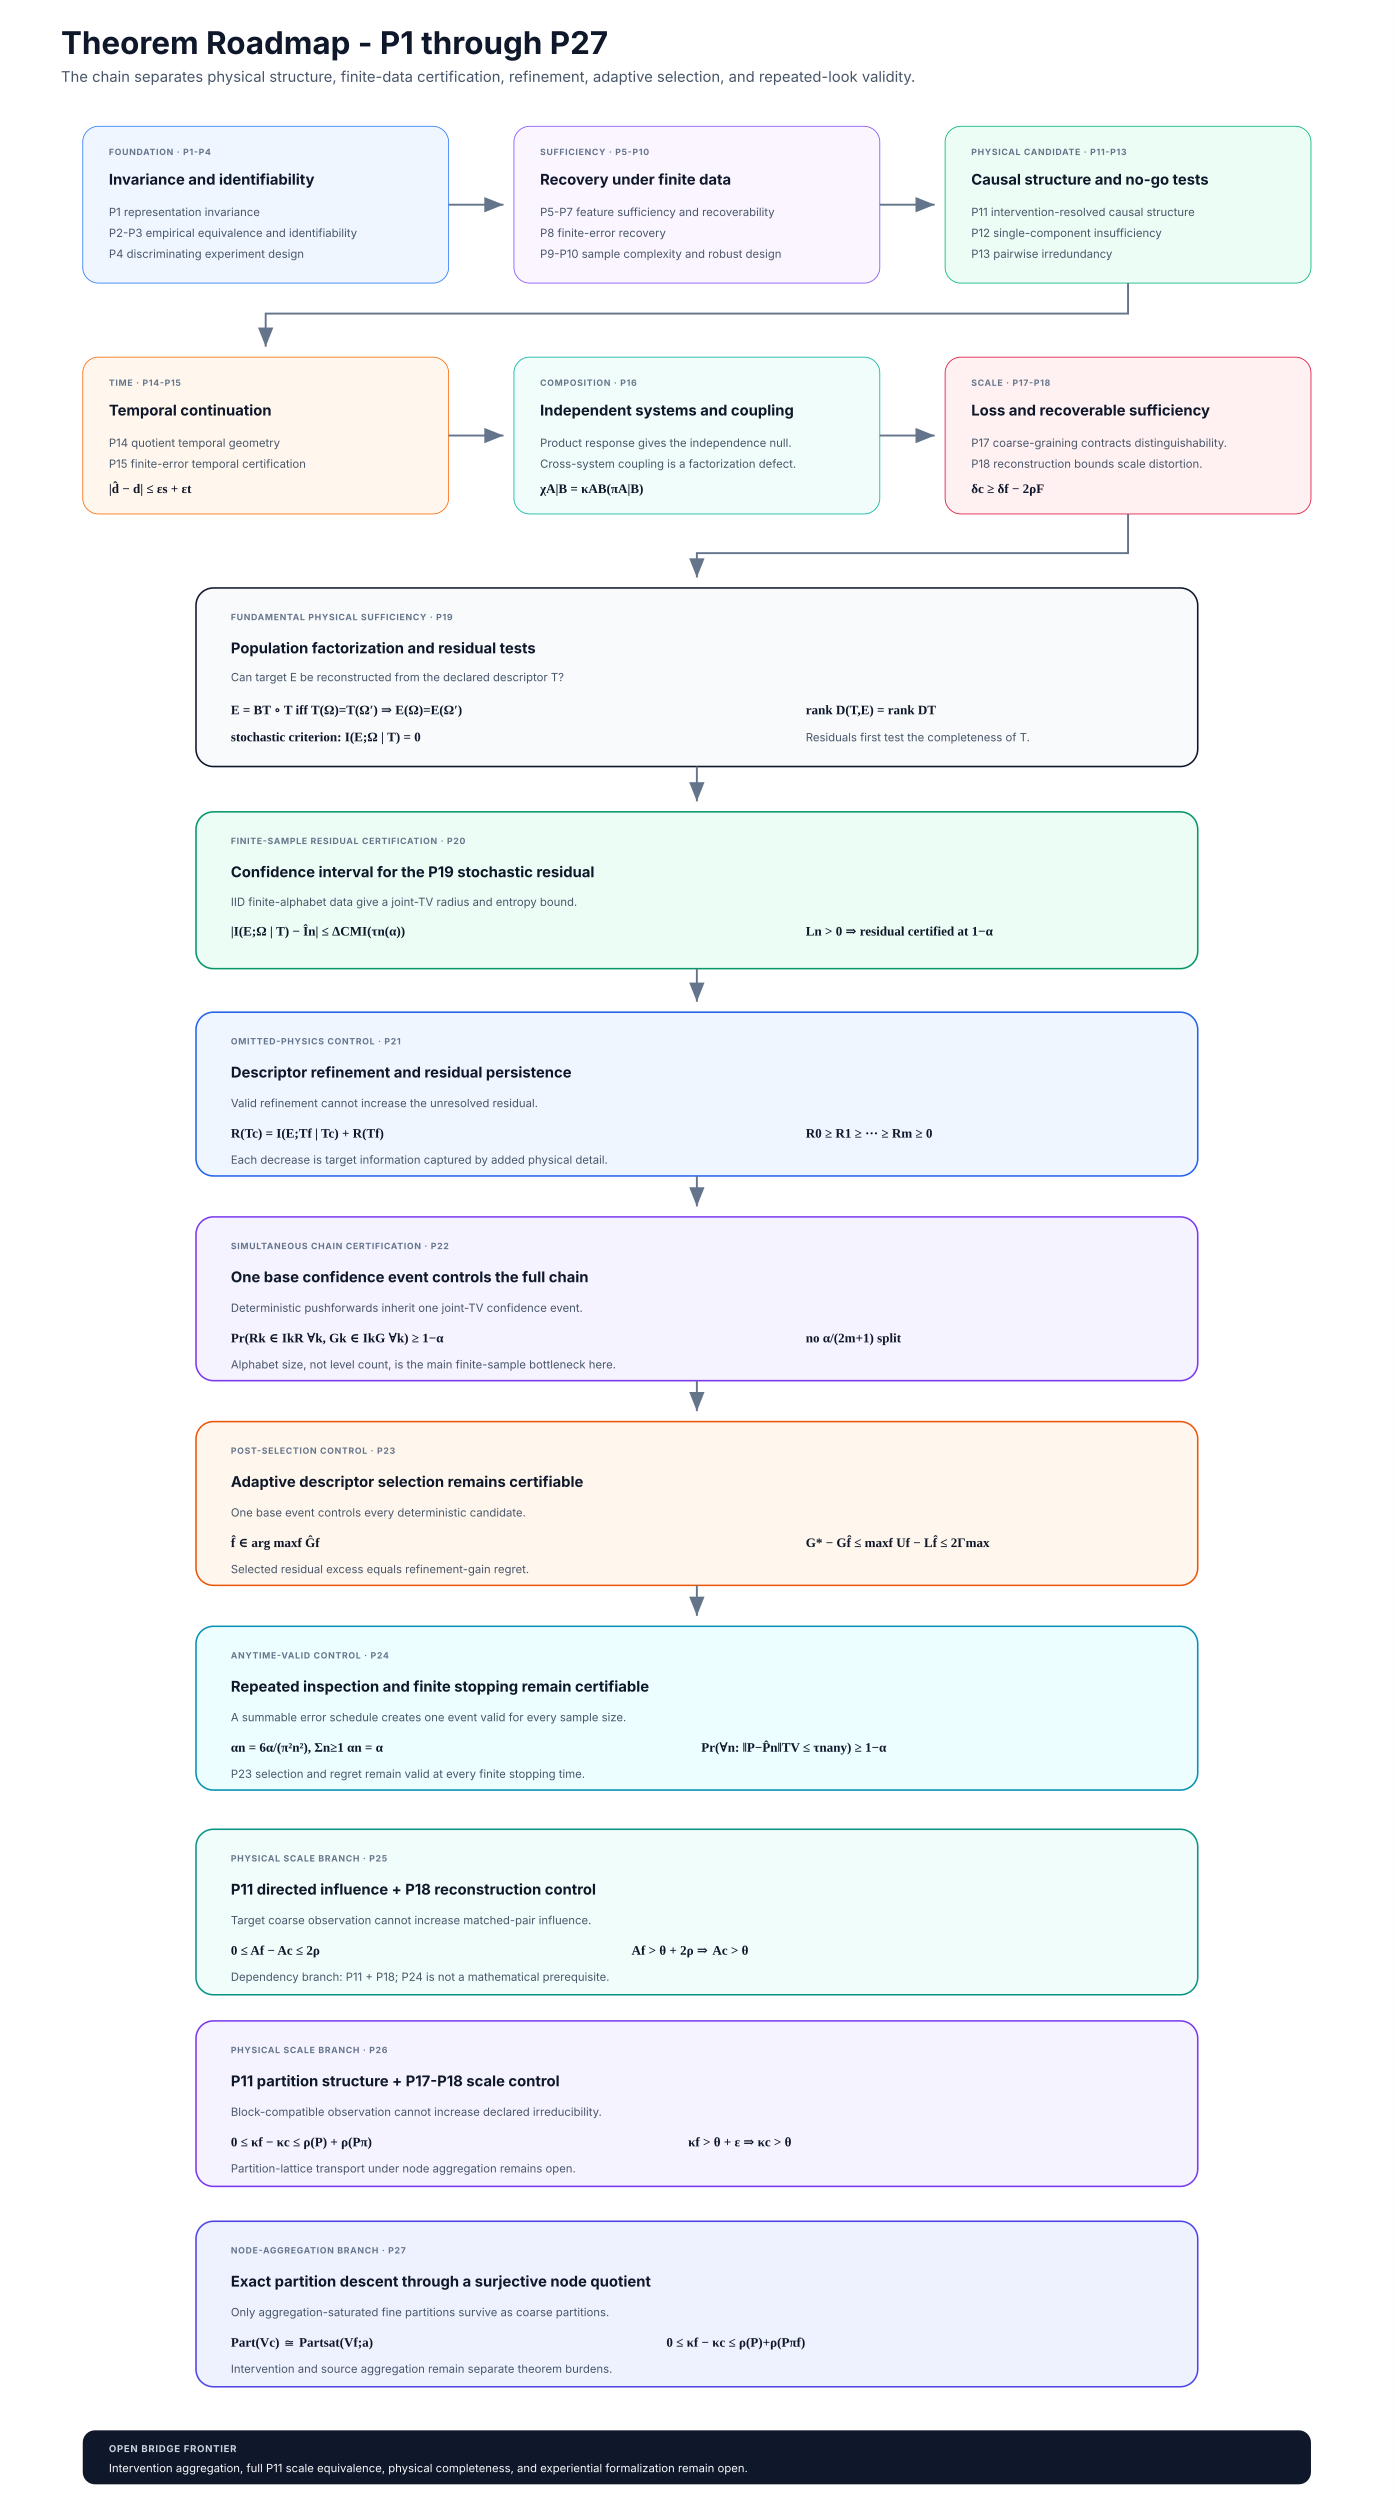
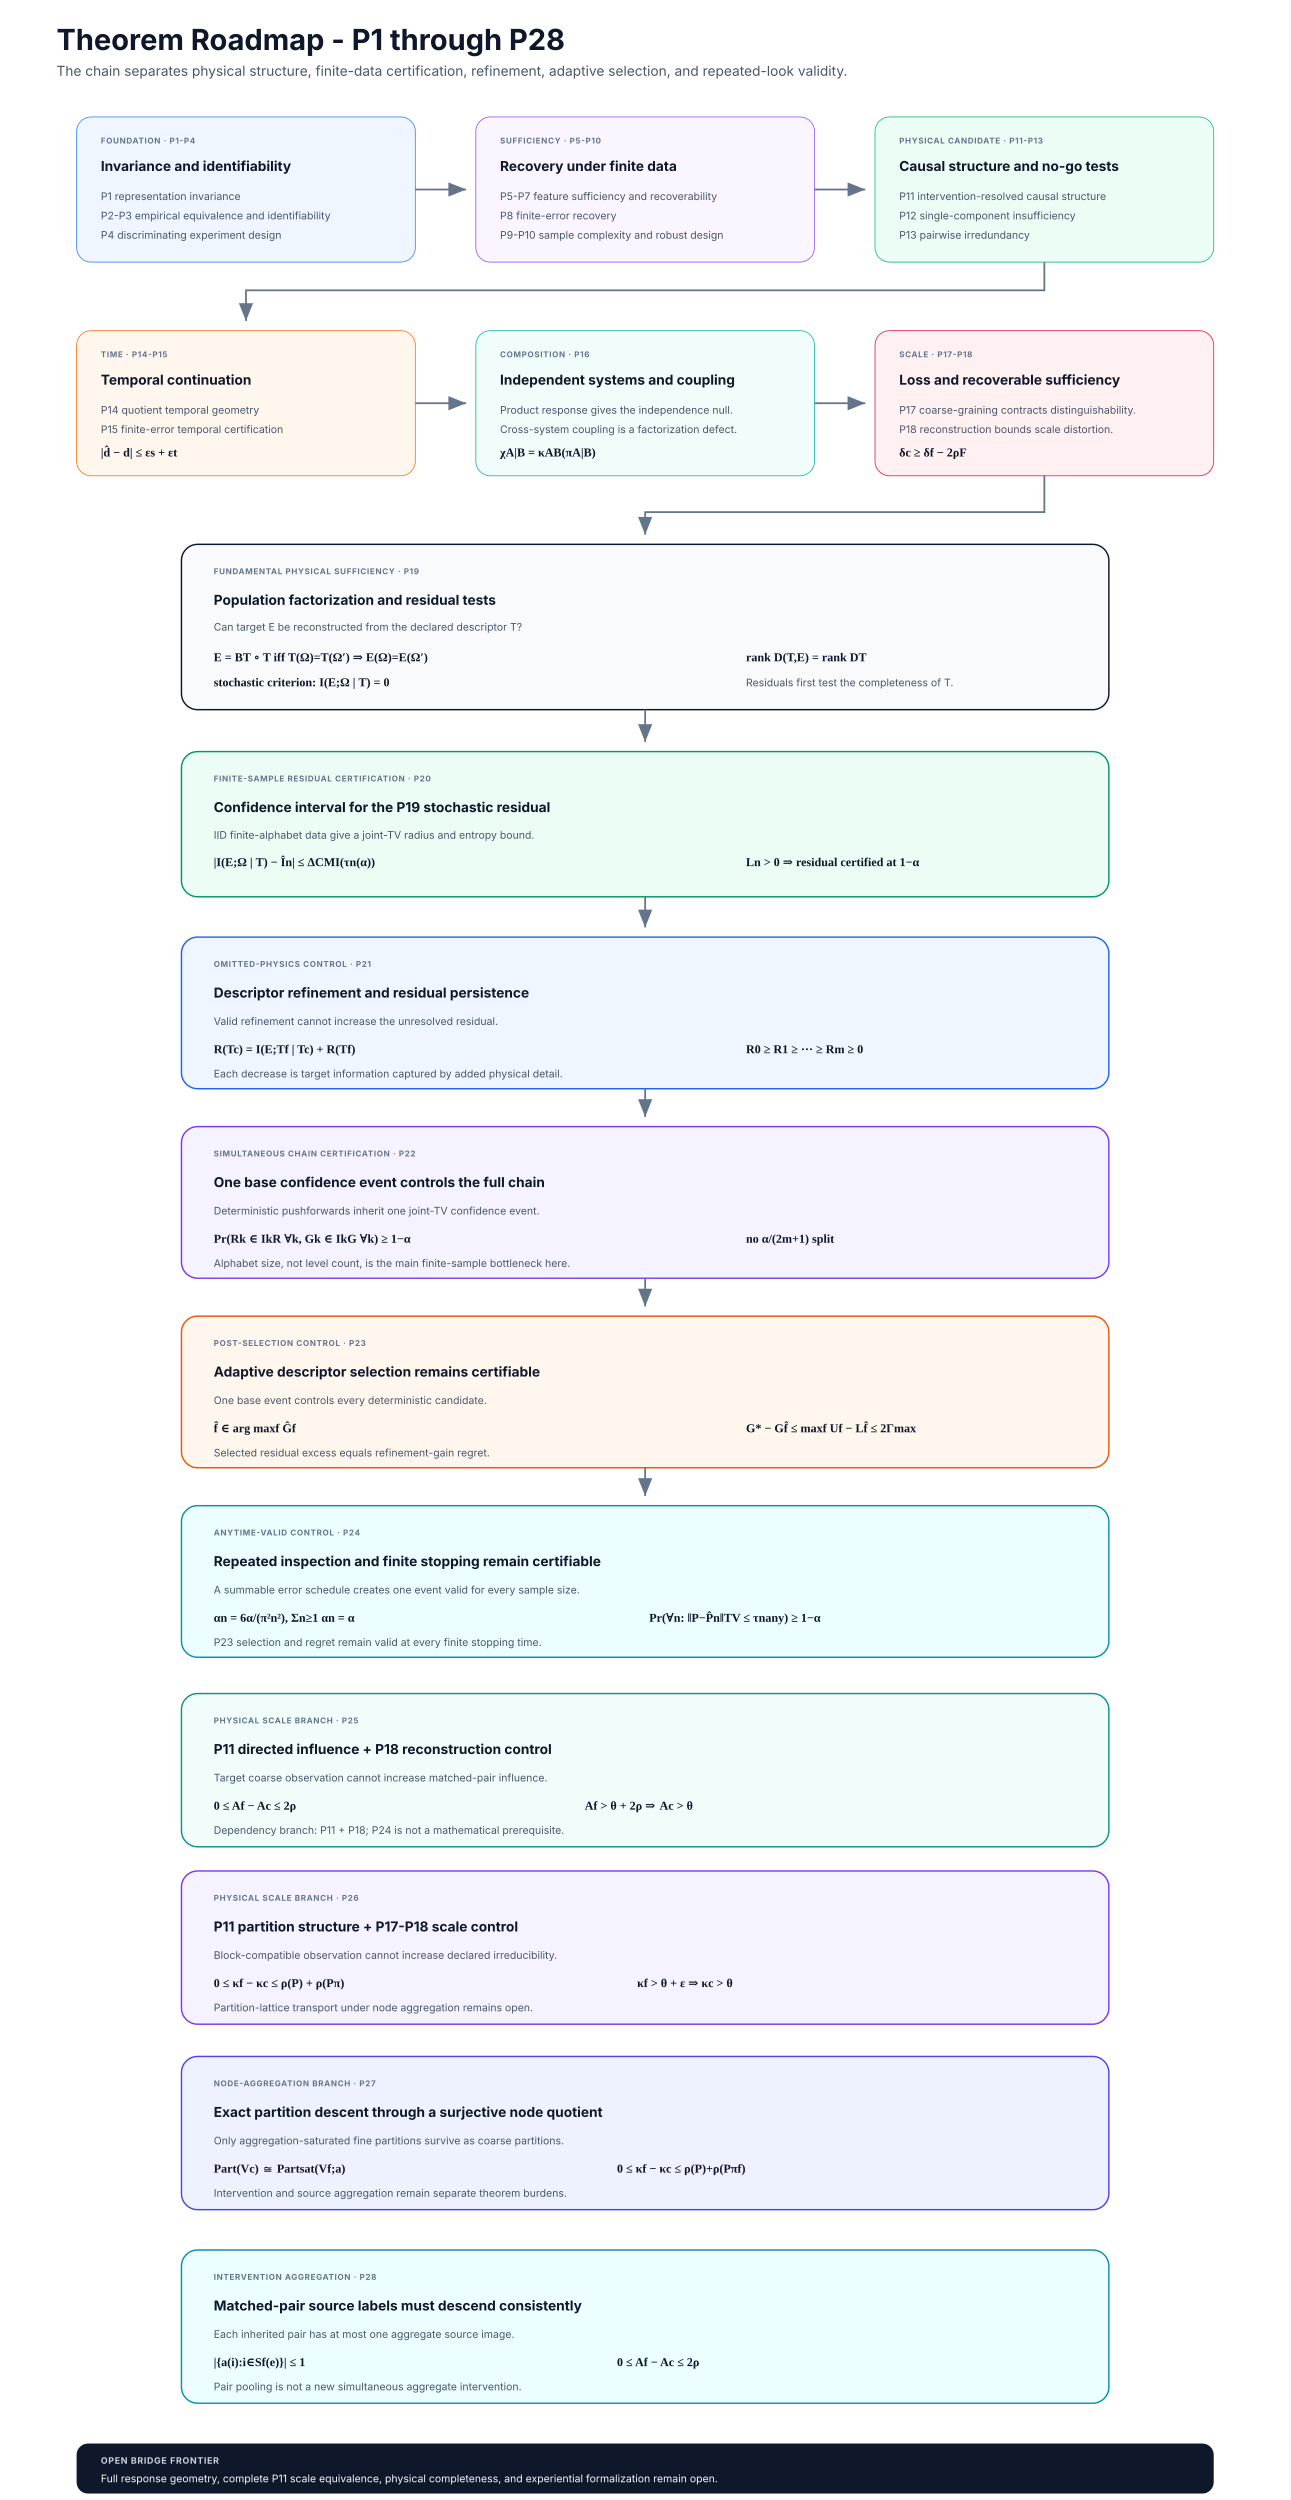
- <svg xmlns="http://www.w3.org/2000/svg" width="1600" height="2870" viewBox="0 0 1600 2870" role="img" aria-labelledby="title desc">
+ <svg xmlns="http://www.w3.org/2000/svg" width="1600" height="3100" viewBox="0 0 1600 3100" role="img" aria-labelledby="title desc">
  <defs>
    <marker id="arrow" markerWidth="12" markerHeight="12" refX="10" refY="4" orient="auto">
      <path d="M0 0 L0 8 L10 4 z" fill="#64748b" />
    </marker>
    <style>
      .title{font:700 36px Inter,Segoe UI,Arial,sans-serif;fill:#0f172a}
      .subtitle{font:400 17px Inter,Segoe UI,Arial,sans-serif;fill:#475569}
      .head{font:700 17px Inter,Segoe UI,Arial,sans-serif;fill:#0f172a}
      .body{font:400 13px Inter,Segoe UI,Arial,sans-serif;fill:#475569}
      .eq{font:600 15px Georgia,'Times New Roman',serif;fill:#0f172a}
      .label{font:700 10px Inter,Segoe UI,Arial,sans-serif;letter-spacing:.8px;fill:#64748b}
      .arrow{stroke:#64748b;stroke-width:2.2;fill:none;marker-end:url(#arrow)}
    </style>
  </defs>
-   <rect width="1600" height="2870" fill="#ffffff" />
-   <text x="70" y="62" class="title">Theorem Roadmap - P1 through P27</text>
+   <rect width="1600" height="3100" fill="#ffffff" />
+   <text x="70" y="62" class="title">Theorem Roadmap - P1 through P28</text>
  <text x="70" y="94" class="subtitle">The chain separates physical structure, finite-data certification, refinement, adaptive selection, and repeated-look validity.</text>
  <rect x="95" y="145" width="420" height="180" rx="18" fill="#eff6ff" stroke="#3b82f6" />
  <text x="125" y="178" class="label">FOUNDATION · P1-P4</text>
  <text x="125" y="212" class="head">Invariance and identifiability</text>
  <text x="125" y="248" class="body">P1 representation invariance</text>
  <text x="125" y="272" class="body">P2-P3 empirical equivalence and identifiability</text>
  <text x="125" y="296" class="body">P4 discriminating experiment design</text>
  <rect x="590" y="145" width="420" height="180" rx="18" fill="#faf5ff" stroke="#8b5cf6" />
  <text x="620" y="178" class="label">SUFFICIENCY · P5-P10</text>
  <text x="620" y="212" class="head">Recovery under finite data</text>
  <text x="620" y="248" class="body">P5-P7 feature sufficiency and recoverability</text>
  <text x="620" y="272" class="body">P8 finite-error recovery</text>
  <text x="620" y="296" class="body">P9-P10 sample complexity and robust design</text>
  <rect x="1085" y="145" width="420" height="180" rx="18" fill="#ecfdf5" stroke="#10b981" />
  <text x="1115" y="178" class="label">PHYSICAL CANDIDATE · P11-P13</text>
  <text x="1115" y="212" class="head">Causal structure and no-go tests</text>
  <text x="1115" y="248" class="body">P11 intervention-resolved causal structure</text>
  <text x="1115" y="272" class="body">P12 single-component insufficiency</text>
  <text x="1115" y="296" class="body">P13 pairwise irredundancy</text>
  <path class="arrow" d="M515 235 H578" />
  <path class="arrow" d="M1010 235 H1073" />
  <rect x="95" y="410" width="420" height="180" rx="18" fill="#fff7ed" stroke="#f97316" />
  <text x="125" y="443" class="label">TIME · P14-P15</text>
  <text x="125" y="477" class="head">Temporal continuation</text>
  <text x="125" y="513" class="body">P14 quotient temporal geometry</text>
  <text x="125" y="537" class="body">P15 finite-error temporal certification</text>
  <text x="125" y="566" class="eq">|d̂ − d| ≤ εs + εt</text>
  <rect x="590" y="410" width="420" height="180" rx="18" fill="#f0fdfa" stroke="#14b8a6" />
  <text x="620" y="443" class="label">COMPOSITION · P16</text>
  <text x="620" y="477" class="head">Independent systems and coupling</text>
  <text x="620" y="513" class="body">Product response gives the independence null.</text>
  <text x="620" y="537" class="body">Cross-system coupling is a factorization defect.</text>
  <text x="620" y="566" class="eq">χA|B = κAB(πA|B)</text>
  <rect x="1085" y="410" width="420" height="180" rx="18" fill="#fff1f2" stroke="#e11d48" />
  <text x="1115" y="443" class="label">SCALE · P17-P18</text>
  <text x="1115" y="477" class="head">Loss and recoverable sufficiency</text>
  <text x="1115" y="513" class="body">P17 coarse-graining contracts distinguishability.</text>
  <text x="1115" y="537" class="body">P18 reconstruction bounds scale distortion.</text>
  <text x="1115" y="566" class="eq">δc ≥ δf − 2ρF</text>
  <path class="arrow" d="M1295 325 V360 H305 V398" />
  <path class="arrow" d="M515 500 H578" />
  <path class="arrow" d="M1010 500 H1073" />
  <rect x="225" y="675" width="1150" height="205" rx="20" fill="#f8fafc" stroke="#0f172a" stroke-width="1.8" />
  <text x="265" y="712" class="label">FUNDAMENTAL PHYSICAL SUFFICIENCY · P19</text>
  <text x="265" y="750" class="head">Population factorization and residual tests</text>
  <text x="265" y="782" class="body">Can target E be reconstructed from the declared descriptor T?</text>
  <text x="265" y="820" class="eq">E = BT ∘ T  iff  T(Ω)=T(Ω′) ⇒ E(Ω)=E(Ω′)</text>
  <text x="265" y="851" class="eq">stochastic criterion: I(E;Ω | T) = 0</text>
  <text x="925" y="820" class="eq">rank D(T,E) = rank DT</text>
  <text x="925" y="851" class="body">Residuals first test the completeness of T.</text>
  <path class="arrow" d="M1295 590 V635 H800 V663" />
  <path class="arrow" d="M800 880 V920" />
  <rect x="225" y="932" width="1150" height="180" rx="20" fill="#ecfdf5" stroke="#059669" stroke-width="1.8" />
  <text x="265" y="969" class="label">FINITE-SAMPLE RESIDUAL CERTIFICATION · P20</text>
  <text x="265" y="1007" class="head">Confidence interval for the P19 stochastic residual</text>
  <text x="265" y="1040" class="body">IID finite-alphabet data give a joint-TV radius and entropy bound.</text>
  <text x="265" y="1074" class="eq">|I(E;Ω | T) − În| ≤ ΔCMI(τn(α))</text>
  <text x="925" y="1074" class="eq">Ln &gt; 0 ⇒ residual certified at 1−α</text>
  <path class="arrow" d="M800 1112 V1150" />
  <rect x="225" y="1162" width="1150" height="188" rx="20" fill="#eff6ff" stroke="#2563eb" stroke-width="1.8" />
  <text x="265" y="1199" class="label">OMITTED-PHYSICS CONTROL · P21</text>
  <text x="265" y="1237" class="head">Descriptor refinement and residual persistence</text>
  <text x="265" y="1271" class="body">Valid refinement cannot increase the unresolved residual.</text>
  <text x="265" y="1306" class="eq">R(Tc) = I(E;Tf | Tc) + R(Tf)</text>
  <text x="925" y="1306" class="eq">R0 ≥ R1 ≥ ··· ≥ Rm ≥ 0</text>
  <text x="265" y="1336" class="body">Each decrease is target information captured by added physical detail.</text>
  <path class="arrow" d="M800 1350 V1385" />
  <rect x="225" y="1397" width="1150" height="188" rx="20" fill="#f5f3ff" stroke="#7c3aed" stroke-width="1.8" />
  <text x="265" y="1434" class="label">SIMULTANEOUS CHAIN CERTIFICATION · P22</text>
  <text x="265" y="1472" class="head">One base confidence event controls the full chain</text>
  <text x="265" y="1506" class="body">Deterministic pushforwards inherit one joint-TV confidence event.</text>
  <text x="265" y="1541" class="eq">Pr(Rk ∈ IkR ∀k, Gk ∈ IkG ∀k) ≥ 1−α</text>
  <text x="925" y="1541" class="eq">no α/(2m+1) split</text>
  <text x="265" y="1571" class="body">Alphabet size, not level count, is the main finite-sample bottleneck here.</text>
  <path class="arrow" d="M800 1585 V1620" />
  <rect x="225" y="1632" width="1150" height="188" rx="20" fill="#fff7ed" stroke="#ea580c" stroke-width="1.8" />
  <text x="265" y="1669" class="label">POST-SELECTION CONTROL · P23</text>
  <text x="265" y="1707" class="head">Adaptive descriptor selection remains certifiable</text>
  <text x="265" y="1741" class="body">One base event controls every deterministic candidate.</text>
  <text x="265" y="1776" class="eq">f̂ ∈ arg maxf Ĝf</text>
  <text x="925" y="1776" class="eq">G* − Gf̂ ≤ maxf Uf − Lf̂ ≤ 2Γmax</text>
  <text x="265" y="1806" class="body">Selected residual excess equals refinement-gain regret.</text>
  <path class="arrow" d="M800 1820 V1855" />
  <rect x="225" y="1867" width="1150" height="188" rx="20" fill="#ecfeff" stroke="#0891b2" stroke-width="1.8" />
  <text x="265" y="1904" class="label">ANYTIME-VALID CONTROL · P24</text>
  <text x="265" y="1942" class="head">Repeated inspection and finite stopping remain certifiable</text>
  <text x="265" y="1976" class="body">A summable error schedule creates one event valid for every sample size.</text>
  <text x="265" y="2011" class="eq">αn = 6α/(π²n²),  Σn≥1 αn = α</text>
  <text x="805" y="2011" class="eq">Pr(∀n: ‖P−P̂n‖TV ≤ τnany) ≥ 1−α</text>
  <text x="265" y="2041" class="body">P23 selection and regret remain valid at every finite stopping time.</text>
  <rect x="225" y="2100" width="1150" height="190" rx="20" fill="#f0fdfa" stroke="#0d9488" stroke-width="1.8" />
  <text x="265" y="2137" class="label">PHYSICAL SCALE BRANCH · P25</text>
  <text x="265" y="2175" class="head">P11 directed influence + P18 reconstruction control</text>
  <text x="265" y="2209" class="body">Target coarse observation cannot increase matched-pair influence.</text>
  <text x="265" y="2244" class="eq">0 ≤ Af − Ac ≤ 2ρ</text>
  <text x="725" y="2244" class="eq">Af &gt; θ + 2ρ ⇒ Ac &gt; θ</text>
  <text x="265" y="2274" class="body">Dependency branch: P11 + P18; P24 is not a mathematical prerequisite.</text>
  <rect x="225" y="2320" width="1150" height="190" rx="20" fill="#f5f3ff" stroke="#7c3aed" stroke-width="1.8" />
  <text x="265" y="2357" class="label">PHYSICAL SCALE BRANCH · P26</text>
  <text x="265" y="2395" class="head">P11 partition structure + P17-P18 scale control</text>
  <text x="265" y="2429" class="body">Block-compatible observation cannot increase declared irreducibility.</text>
  <text x="265" y="2464" class="eq">0 ≤ κf − κc ≤ ρ(P) + ρ(Pπ)</text>
  <text x="790" y="2464" class="eq">κf &gt; θ + ε ⇒ κc &gt; θ</text>
  <text x="265" y="2494" class="body">Partition-lattice transport under node aggregation remains open.</text>
  <rect x="225" y="2550" width="1150" height="190" rx="20" fill="#eef2ff" stroke="#4f46e5" stroke-width="1.8" />
  <text x="265" y="2587" class="label">NODE-AGGREGATION BRANCH · P27</text>
  <text x="265" y="2625" class="head">Exact partition descent through a surjective node quotient</text>
  <text x="265" y="2659" class="body">Only aggregation-saturated fine partitions survive as coarse partitions.</text>
  <text x="265" y="2694" class="eq">Part(Vc) ≅ Partsat(Vf;a)</text>
  <text x="765" y="2694" class="eq">0 ≤ κf − κc ≤ ρ(P)+ρ(Pπf)</text>
  <text x="265" y="2724" class="body">Intervention and source aggregation remain separate theorem burdens.</text>
-   <rect x="95" y="2790" width="1410" height="62" rx="14" fill="#0f172a" />
-   <text x="125" y="2815" style="font:700 11px Inter,Segoe UI,Arial,sans-serif;letter-spacing:.8px;fill:#cbd5e1">OPEN BRIDGE FRONTIER</text>
-   <text x="125" y="2838" style="font:400 13px Inter,Segoe UI,Arial,sans-serif;fill:#f8fafc">Intervention aggregation, full P11 scale equivalence, physical completeness, and experiential formalization remain open.</text>
+   <rect x="225" y="2790" width="1150" height="190" rx="20" fill="#ecfeff" stroke="#0891b2" stroke-width="1.8" />
+   <text x="265" y="2827" class="label">INTERVENTION AGGREGATION · P28</text>
+   <text x="265" y="2865" class="head">Matched-pair source labels must descend consistently</text>
+   <text x="265" y="2899" class="body">Each inherited pair has at most one aggregate source image.</text>
+   <text x="265" y="2934" class="eq">|{a(i):i∈Sf(e)}| ≤ 1</text>
+   <text x="765" y="2934" class="eq">0 ≤ Af − Ac ≤ 2ρ</text>
+   <text x="265" y="2964" class="body">Pair pooling is not a new simultaneous aggregate intervention.</text>
+   <rect x="95" y="3030" width="1410" height="62" rx="14" fill="#0f172a" />
+   <text x="125" y="3055" style="font:700 11px Inter,Segoe UI,Arial,sans-serif;letter-spacing:.8px;fill:#cbd5e1">OPEN BRIDGE FRONTIER</text>
+   <text x="125" y="3078" style="font:400 13px Inter,Segoe UI,Arial,sans-serif;fill:#f8fafc">Full response geometry, complete P11 scale equivalence, physical completeness, and experiential formalization remain open.</text>
</svg>
